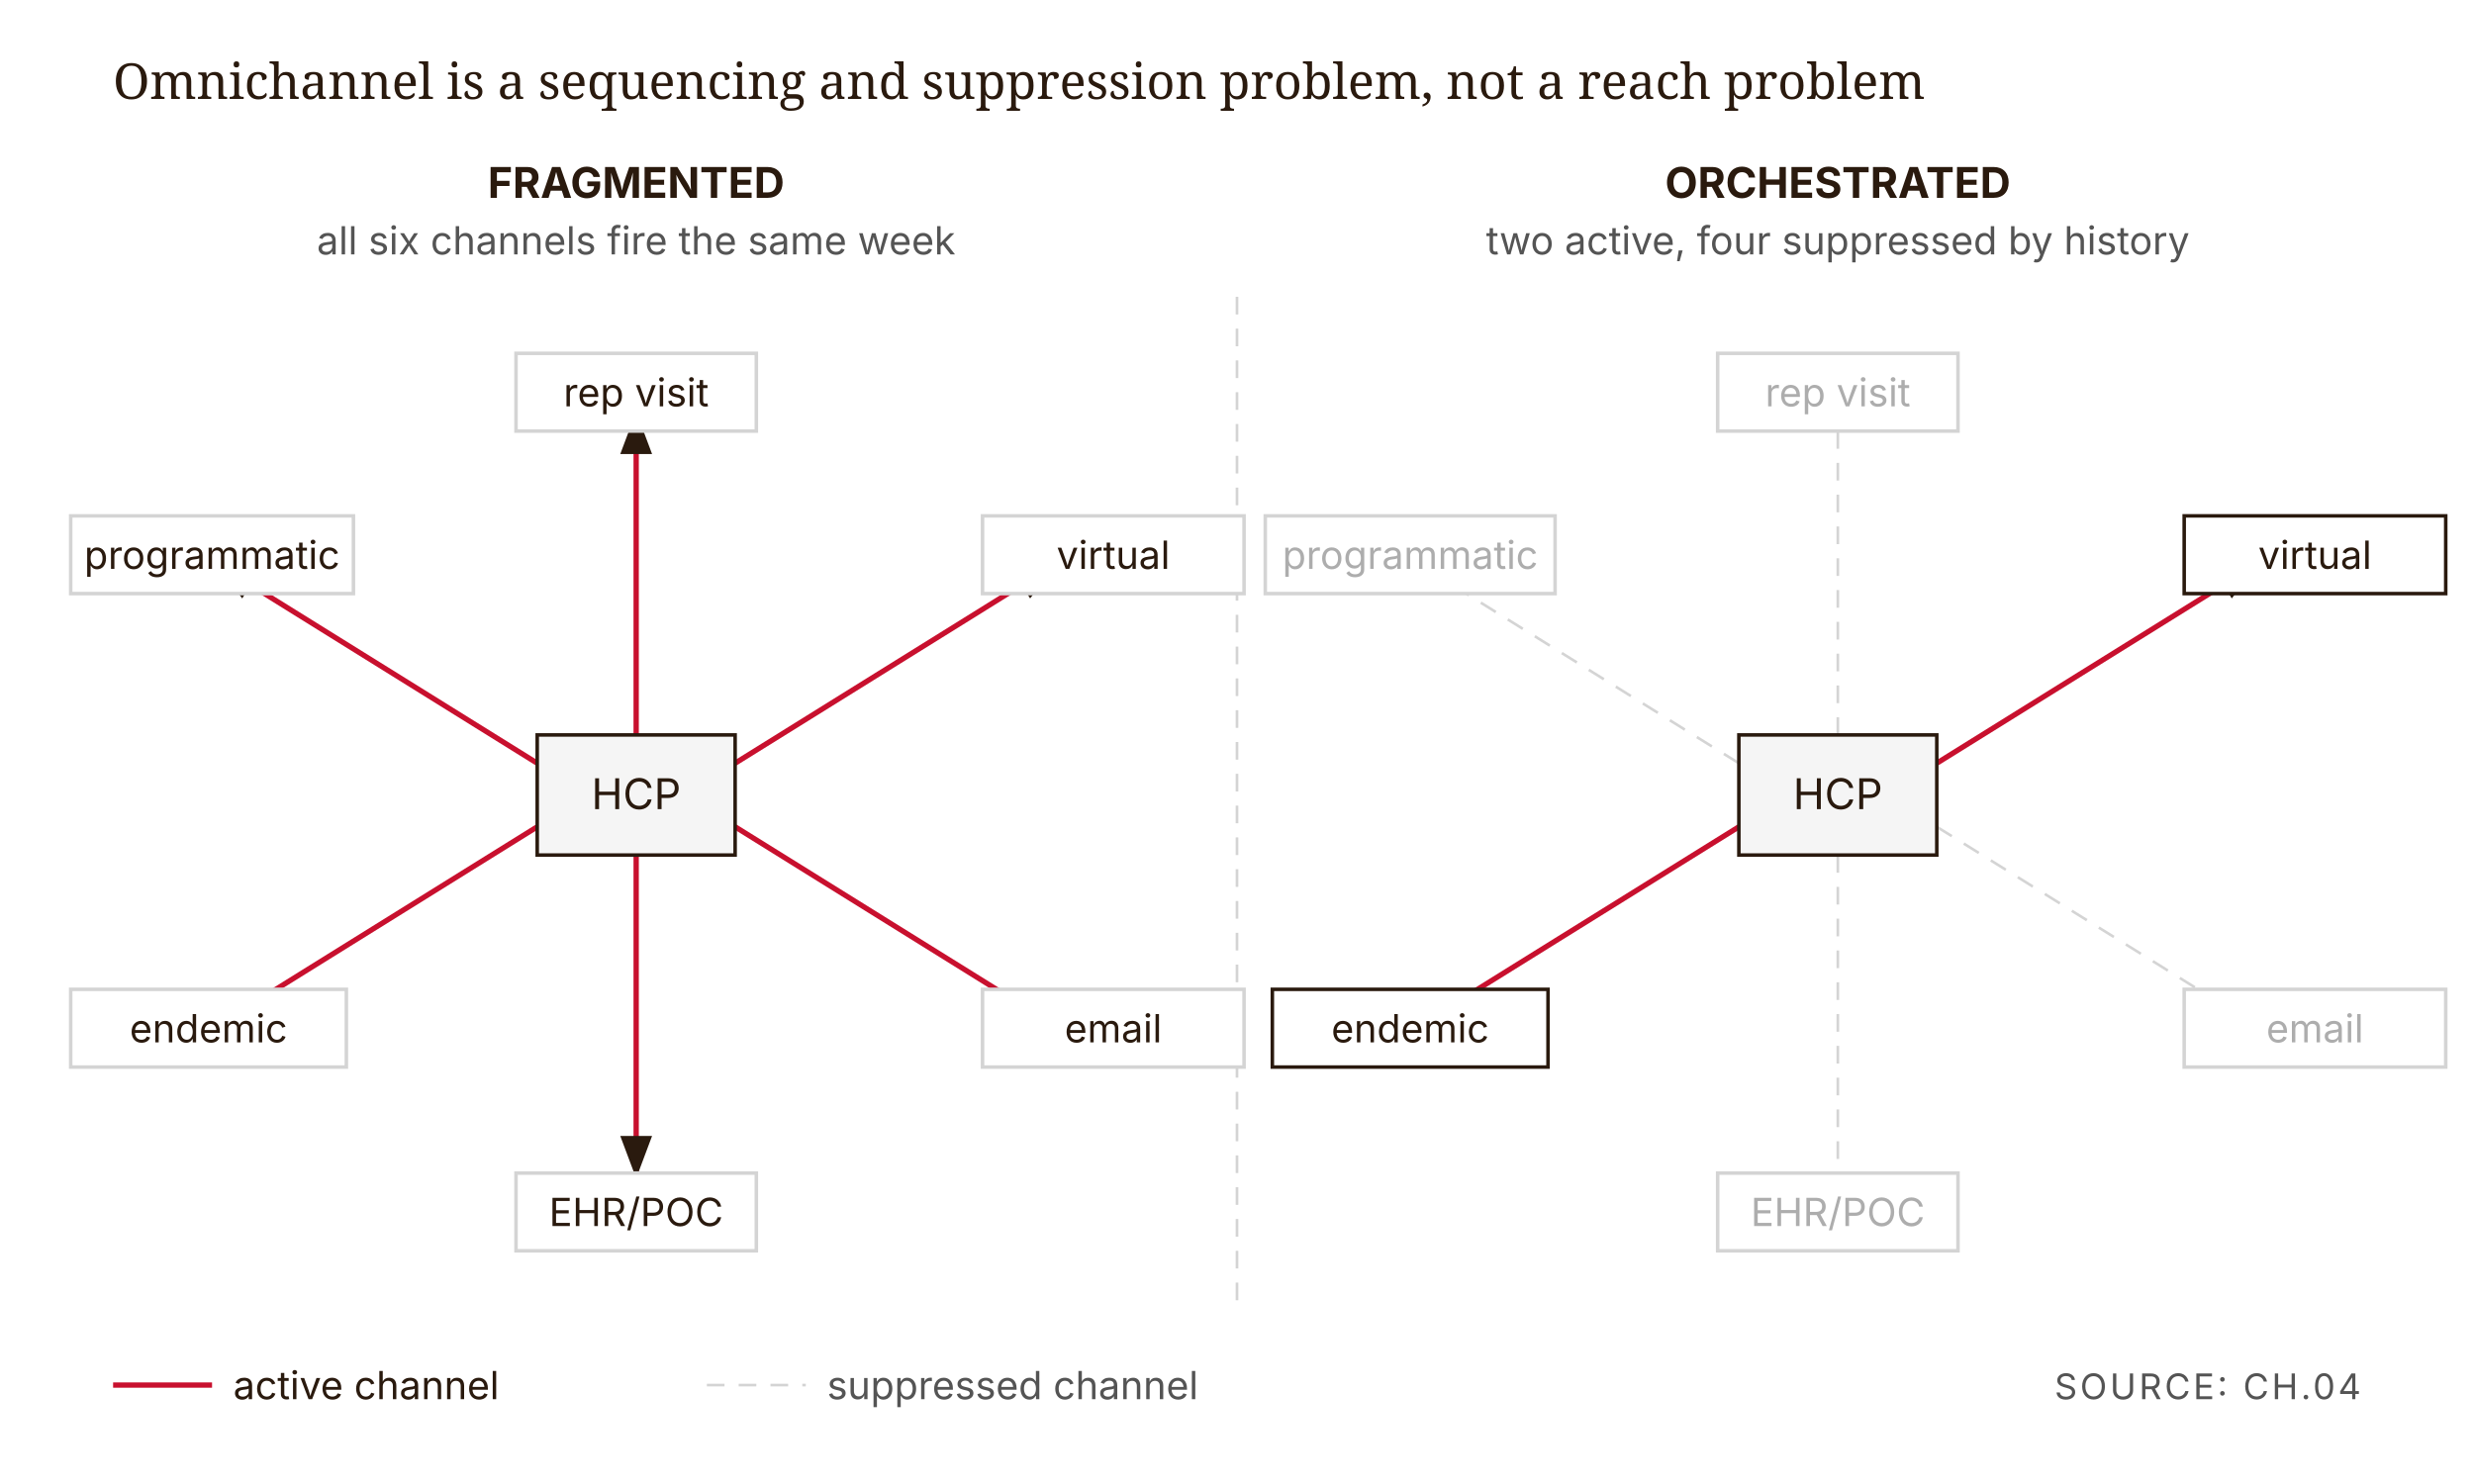
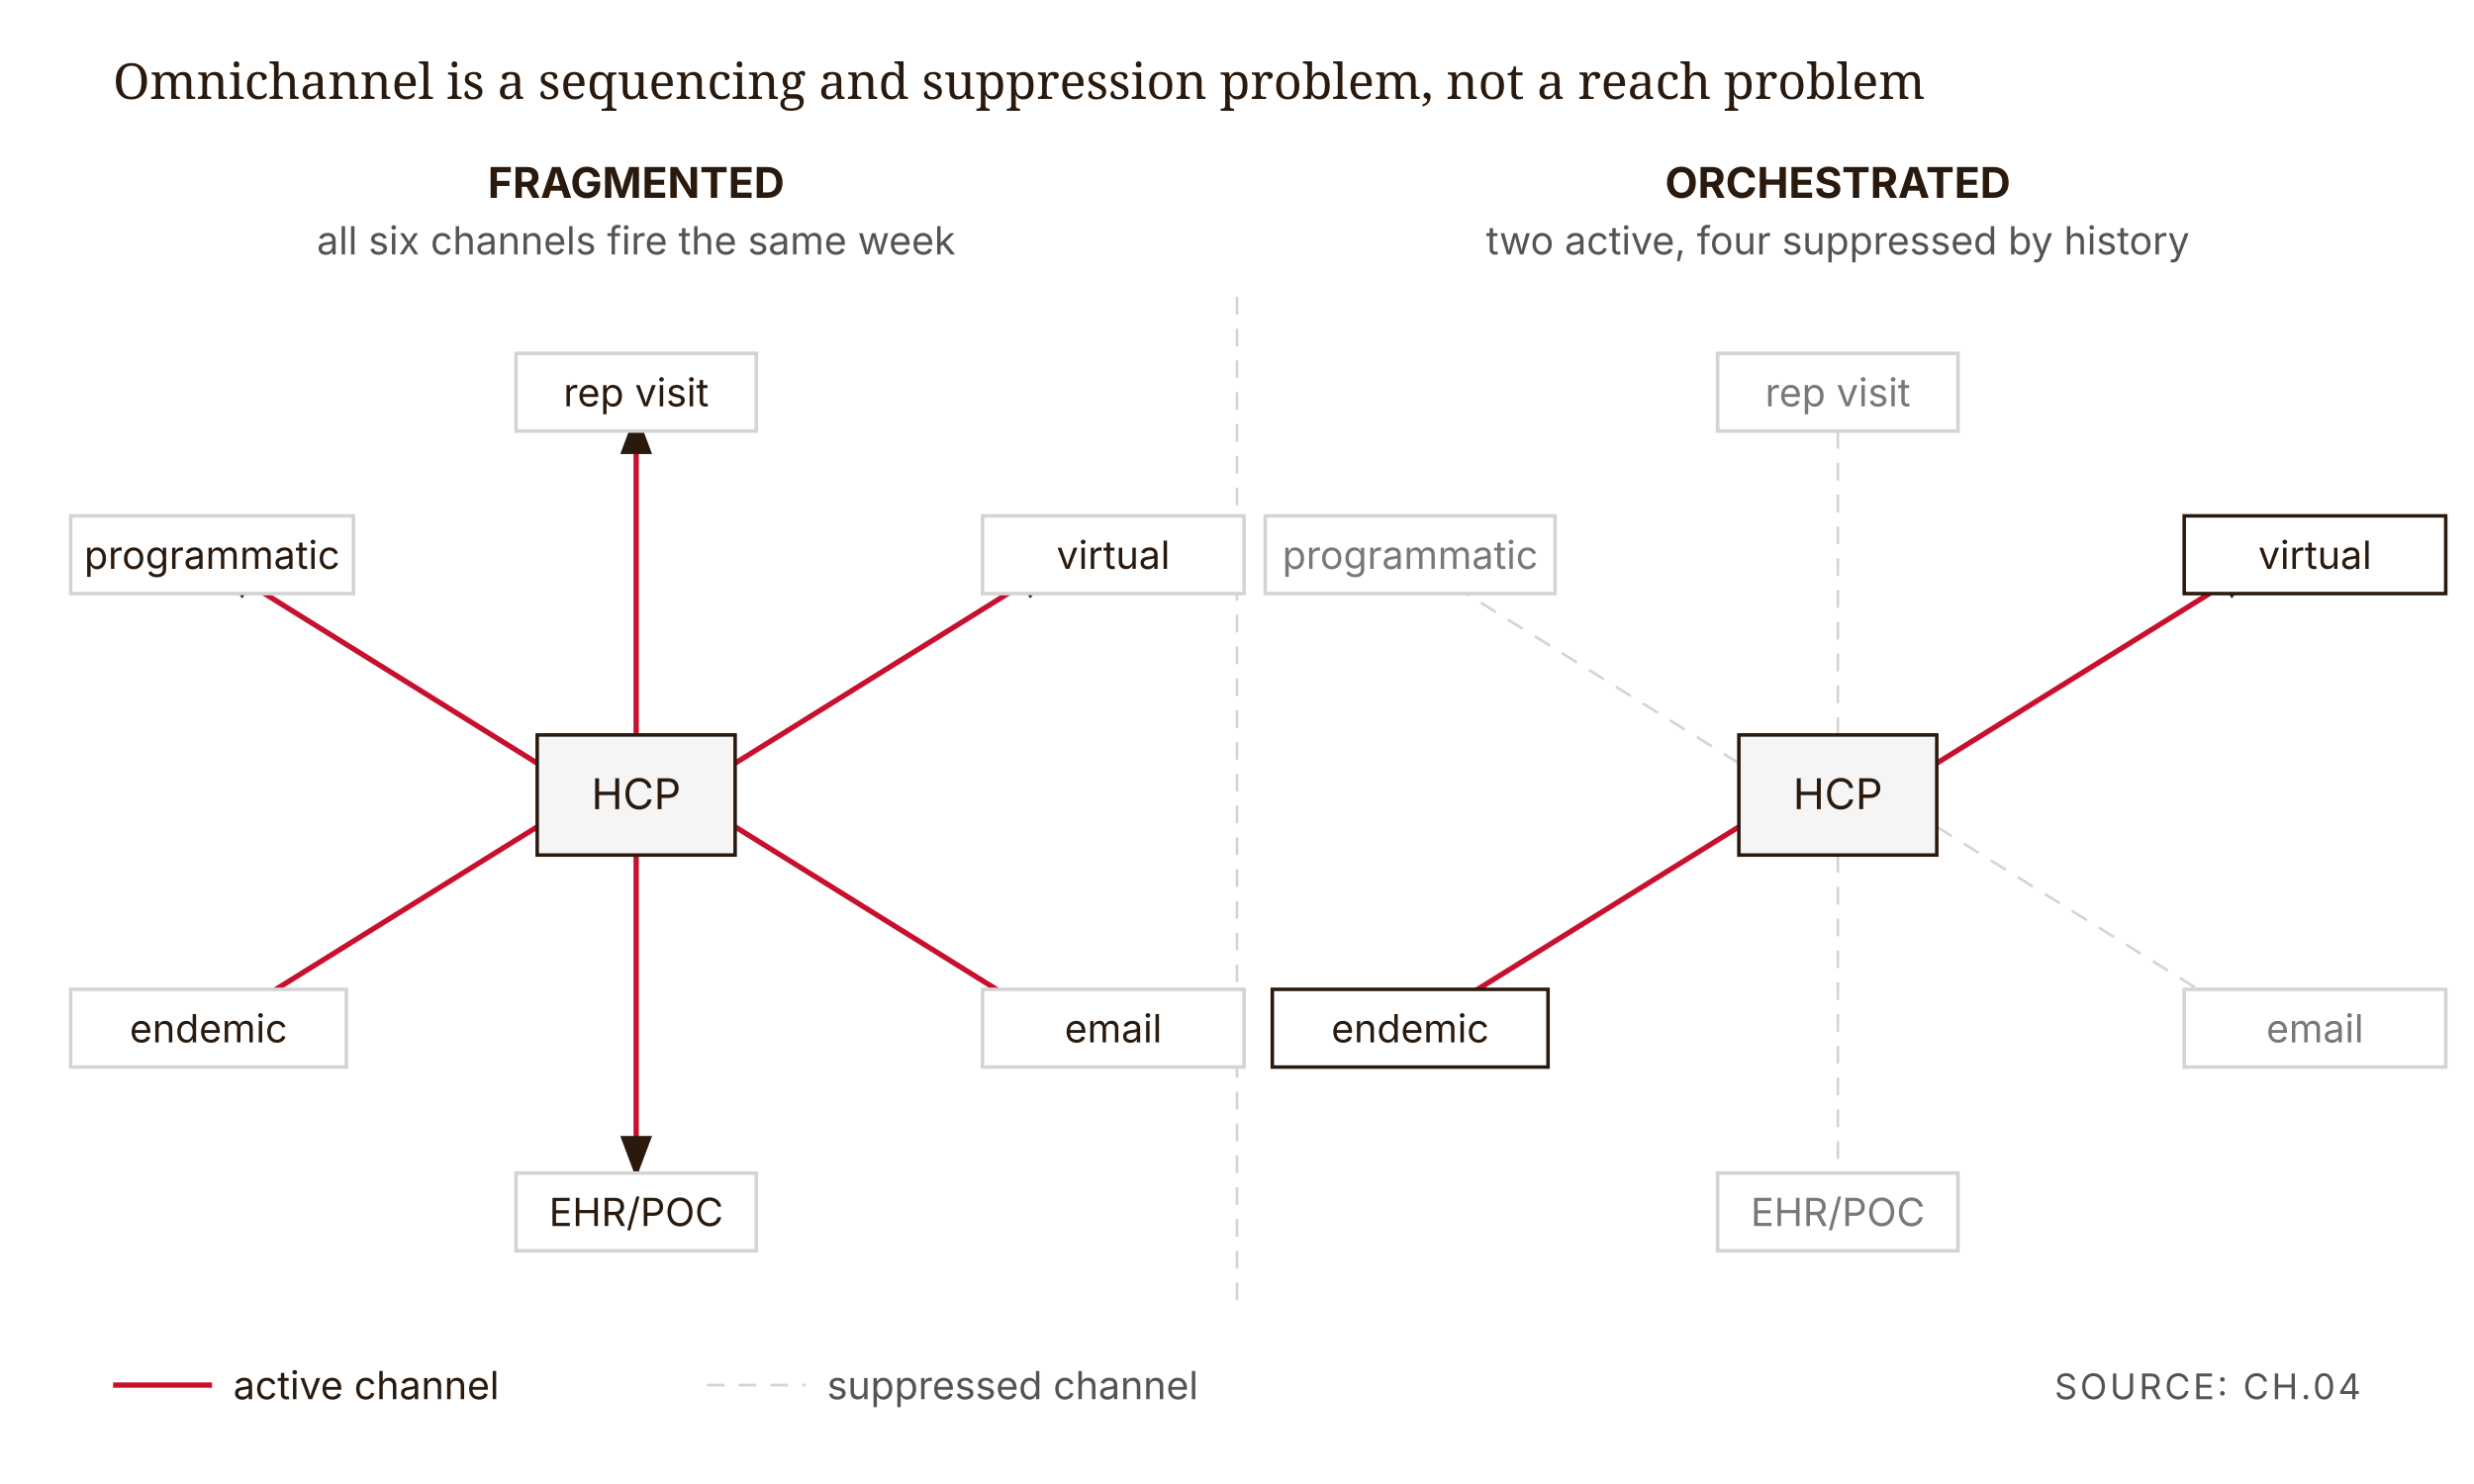
<svg xmlns="http://www.w3.org/2000/svg" viewBox="0 0 700 420" role="img" aria-labelledby="fig-title-02">
  <defs>
    <marker id="arrow" markerWidth="8" markerHeight="6" refX="7" refY="3" orient="auto">
      <polygon points="0 0, 8 3, 0 6" fill="#2a1a0e" />
    </marker>
  </defs>
  <rect x="0" y="0" width="700" height="420" fill="#FFFFFF" />
  <text x="32" y="28" font-family="'EB Garamond','Garamond',Georgia,serif" font-size="14" fill="#2a1a0e">Omnichannel is a sequencing and suppression problem, not a reach problem</text>
  <text x="180" y="56" text-anchor="middle" font-family="'Inter',-apple-system,'Helvetica Neue',sans-serif" font-size="12" fill="#2a1a0e" font-weight="bold">FRAGMENTED</text>
  <text x="180" y="72" text-anchor="middle" font-family="'Inter',-apple-system,'Helvetica Neue',sans-serif" font-size="11" fill="#545454">all six channels fire the same week</text>
  <text x="520" y="56" text-anchor="middle" font-family="'Inter',-apple-system,'Helvetica Neue',sans-serif" font-size="12" fill="#2a1a0e" font-weight="bold">ORCHESTRATED</text>
  <text x="520" y="72" text-anchor="middle" font-family="'Inter',-apple-system,'Helvetica Neue',sans-serif" font-size="11" fill="#545454">two active, four suppressed by history</text>
  <line x1="350" y1="84" x2="350" y2="372" stroke="#D4D4D4" stroke-width="0.75" stroke-dasharray="5 4" />
  <line x1="180" y1="208" x2="180" y2="118" stroke="#C8102E" stroke-width="1.5" marker-end="url(#arrow)" />
  <line x1="208" y1="216" x2="298" y2="160" stroke="#C8102E" stroke-width="1.5" marker-end="url(#arrow)" />
  <line x1="208" y1="234" x2="298" y2="290" stroke="#C8102E" stroke-width="1.5" marker-end="url(#arrow)" />
  <line x1="180" y1="242" x2="180" y2="332" stroke="#C8102E" stroke-width="1.5" marker-end="url(#arrow)" />
  <line x1="152" y1="234" x2="62" y2="290" stroke="#C8102E" stroke-width="1.5" marker-end="url(#arrow)" />
  <line x1="152" y1="216" x2="62" y2="160" stroke="#C8102E" stroke-width="1.5" marker-end="url(#arrow)" />
  <g font-family="'Inter',-apple-system,'Helvetica Neue',sans-serif" font-size="11" text-anchor="middle">
    <rect x="146" y="100" width="68" height="22" fill="#FFFFFF" stroke="#D4D4D4" stroke-width="1" />
    <text x="180" y="115" fill="#2a1a0e">rep visit</text>
    <rect x="278" y="146" width="74" height="22" fill="#FFFFFF" stroke="#D4D4D4" stroke-width="1" />
    <text x="315" y="161" fill="#2a1a0e">virtual</text>
    <rect x="278" y="280" width="74" height="22" fill="#FFFFFF" stroke="#D4D4D4" stroke-width="1" />
    <text x="315" y="295" fill="#2a1a0e">email</text>
    <rect x="146" y="332" width="68" height="22" fill="#FFFFFF" stroke="#D4D4D4" stroke-width="1" />
    <text x="180" y="347" fill="#2a1a0e">EHR/POC</text>
    <rect x="20" y="280" width="78" height="22" fill="#FFFFFF" stroke="#D4D4D4" stroke-width="1" />
    <text x="59" y="295" fill="#2a1a0e">endemic</text>
    <rect x="20" y="146" width="80" height="22" fill="#FFFFFF" stroke="#D4D4D4" stroke-width="1" />
    <text x="60" y="161" fill="#2a1a0e">programmatic</text>
  </g>
  <rect x="152" y="208" width="56" height="34" fill="#F5F5F5" stroke="#2a1a0e" stroke-width="1" />
  <text x="180" y="229" text-anchor="middle" font-family="'Inter',-apple-system,'Helvetica Neue',sans-serif" font-size="12" fill="#2a1a0e">HCP</text>
  <line x1="520" y1="208" x2="520" y2="118" stroke="#D4D4D4" stroke-width="0.75" stroke-dasharray="5 4" />
  <line x1="548" y1="216" x2="638" y2="160" stroke="#C8102E" stroke-width="1.5" marker-end="url(#arrow)" />
  <line x1="548" y1="234" x2="638" y2="290" stroke="#D4D4D4" stroke-width="0.75" stroke-dasharray="5 4" />
  <line x1="520" y1="242" x2="520" y2="332" stroke="#D4D4D4" stroke-width="0.75" stroke-dasharray="5 4" />
  <line x1="492" y1="234" x2="402" y2="290" stroke="#C8102E" stroke-width="1.5" marker-end="url(#arrow)" />
  <line x1="492" y1="216" x2="402" y2="160" stroke="#D4D4D4" stroke-width="0.75" stroke-dasharray="5 4" />
  <g font-family="'Inter',-apple-system,'Helvetica Neue',sans-serif" font-size="11" text-anchor="middle">
    <rect x="486" y="100" width="68" height="22" fill="#FFFFFF" stroke="#D4D4D4" stroke-width="1" />
-     <text x="520" y="115" fill="#ADADAD">rep visit</text>
+     <text x="520" y="115" fill="#787878">rep visit</text>
    <rect x="618" y="146" width="74" height="22" fill="#FFFFFF" stroke="#2a1a0e" stroke-width="1" />
    <text x="655" y="161" fill="#2a1a0e">virtual</text>
    <rect x="618" y="280" width="74" height="22" fill="#FFFFFF" stroke="#D4D4D4" stroke-width="1" />
-     <text x="655" y="295" fill="#ADADAD">email</text>
+     <text x="655" y="295" fill="#787878">email</text>
    <rect x="486" y="332" width="68" height="22" fill="#FFFFFF" stroke="#D4D4D4" stroke-width="1" />
-     <text x="520" y="347" fill="#ADADAD">EHR/POC</text>
+     <text x="520" y="347" fill="#787878">EHR/POC</text>
    <rect x="360" y="280" width="78" height="22" fill="#FFFFFF" stroke="#2a1a0e" stroke-width="1" />
    <text x="399" y="295" fill="#2a1a0e">endemic</text>
    <rect x="358" y="146" width="82" height="22" fill="#FFFFFF" stroke="#D4D4D4" stroke-width="1" />
-     <text x="399" y="161" fill="#ADADAD">programmatic</text>
+     <text x="399" y="161" fill="#787878">programmatic</text>
  </g>
  <rect x="492" y="208" width="56" height="34" fill="#F5F5F5" stroke="#2a1a0e" stroke-width="1" />
  <text x="520" y="229" text-anchor="middle" font-family="'Inter',-apple-system,'Helvetica Neue',sans-serif" font-size="12" fill="#2a1a0e">HCP</text>
  <line x1="32" y1="392" x2="60" y2="392" stroke="#C8102E" stroke-width="1.5" />
  <text x="66" y="396" font-family="'Inter',-apple-system,'Helvetica Neue',sans-serif" font-size="11" fill="#2a1a0e">active channel</text>
  <line x1="200" y1="392" x2="228" y2="392" stroke="#D4D4D4" stroke-width="0.75" stroke-dasharray="5 4" />
  <text x="234" y="396" font-family="'Inter',-apple-system,'Helvetica Neue',sans-serif" font-size="11" fill="#545454">suppressed channel</text>
  <text x="668" y="396" text-anchor="end" font-family="'Inter',-apple-system,'Helvetica Neue',sans-serif" font-size="10" fill="#545454" letter-spacing="0.08em">SOURCE: CH.04</text>
</svg>
